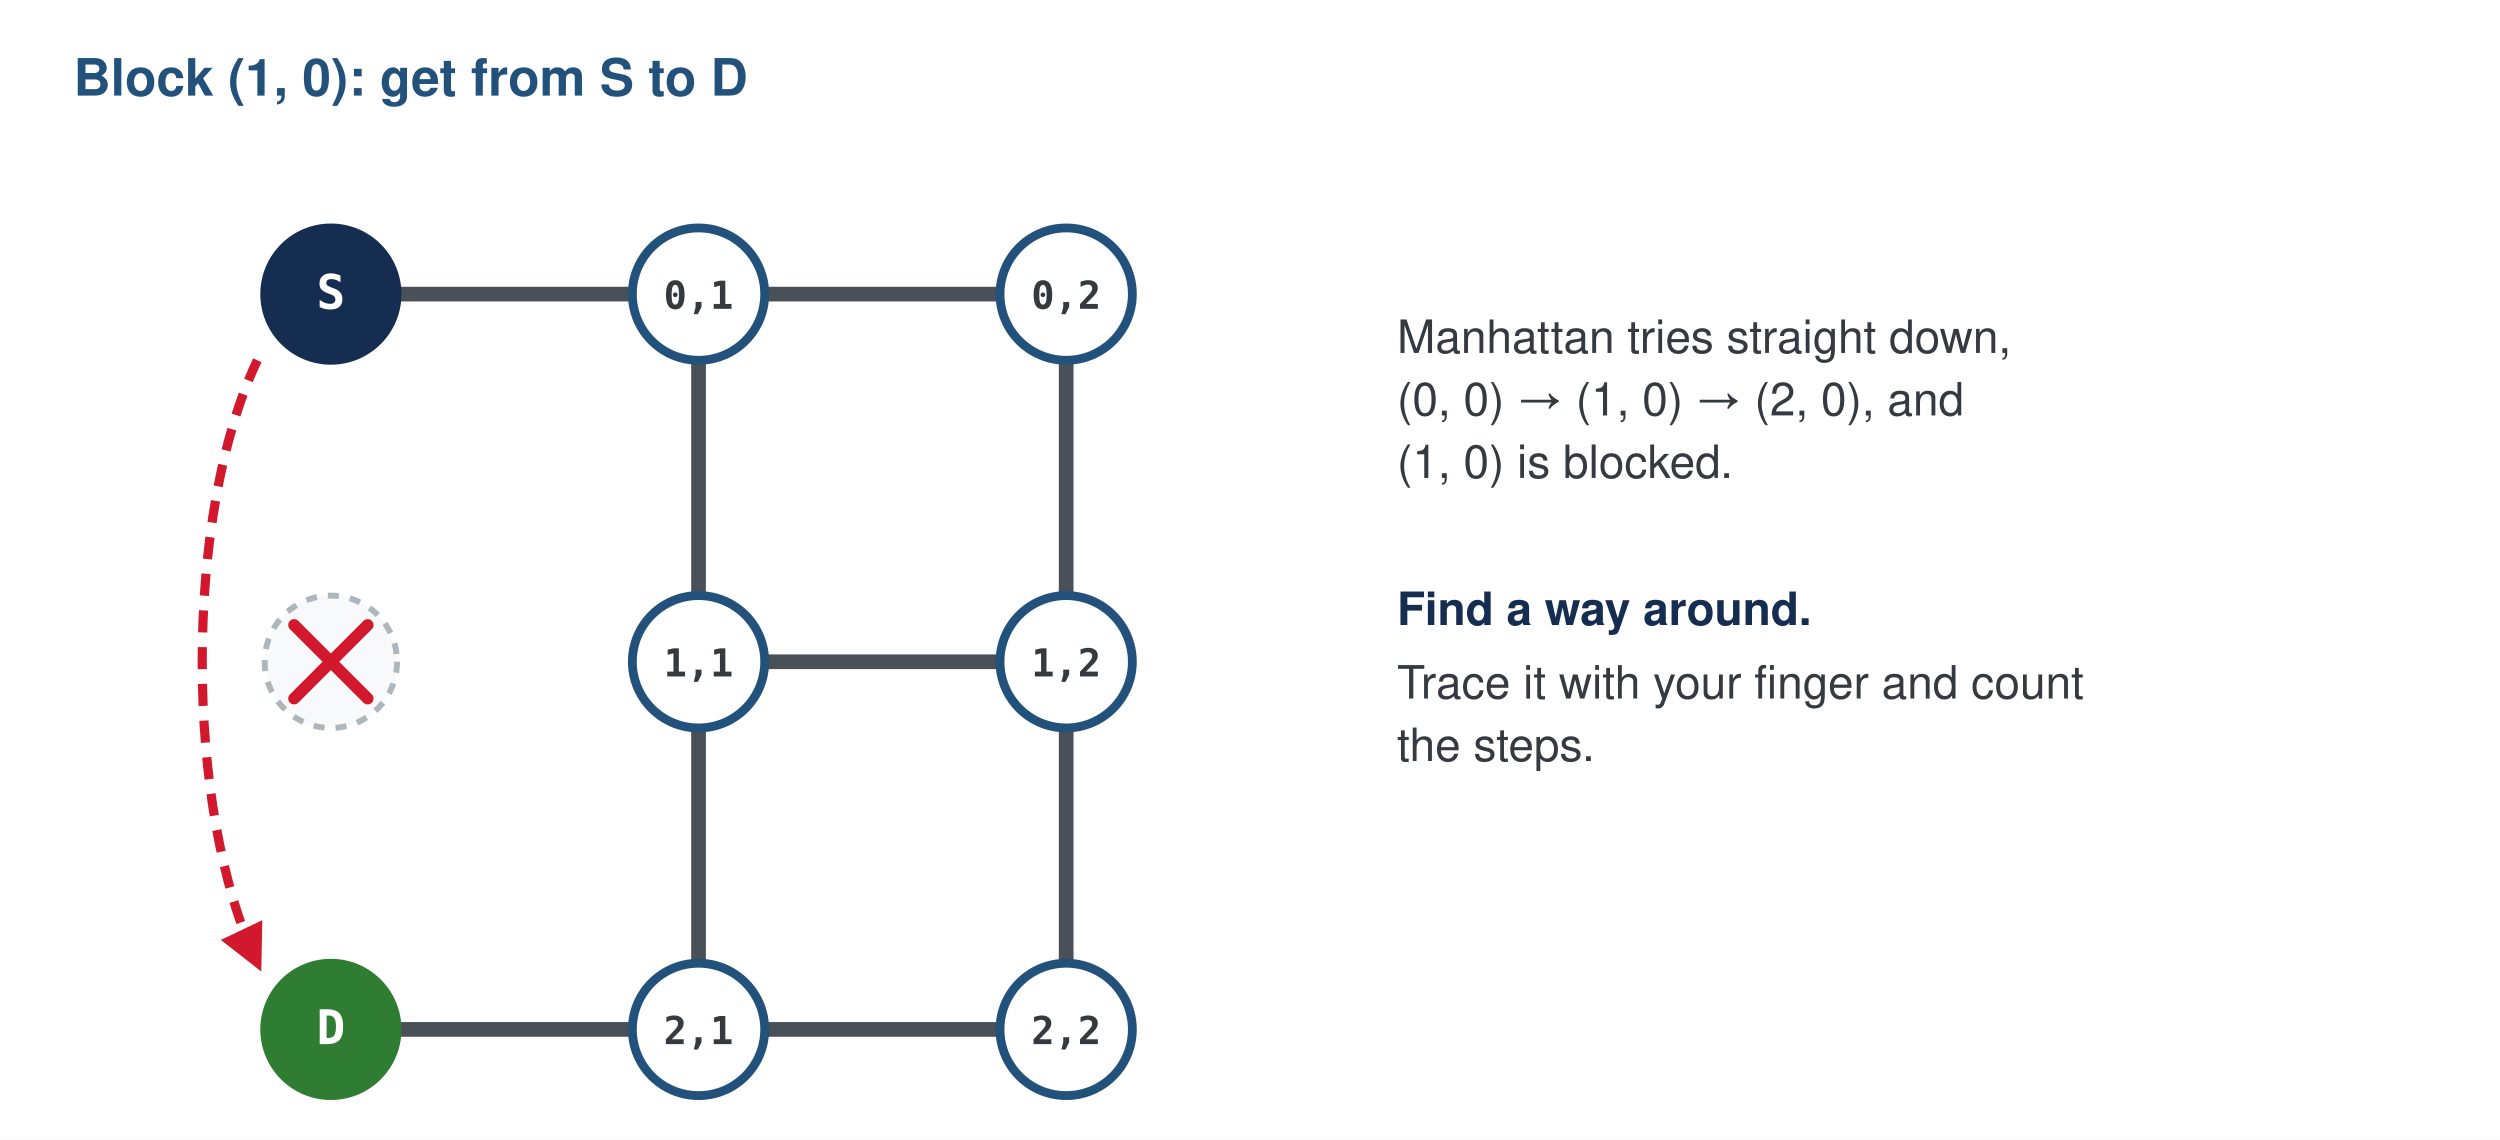
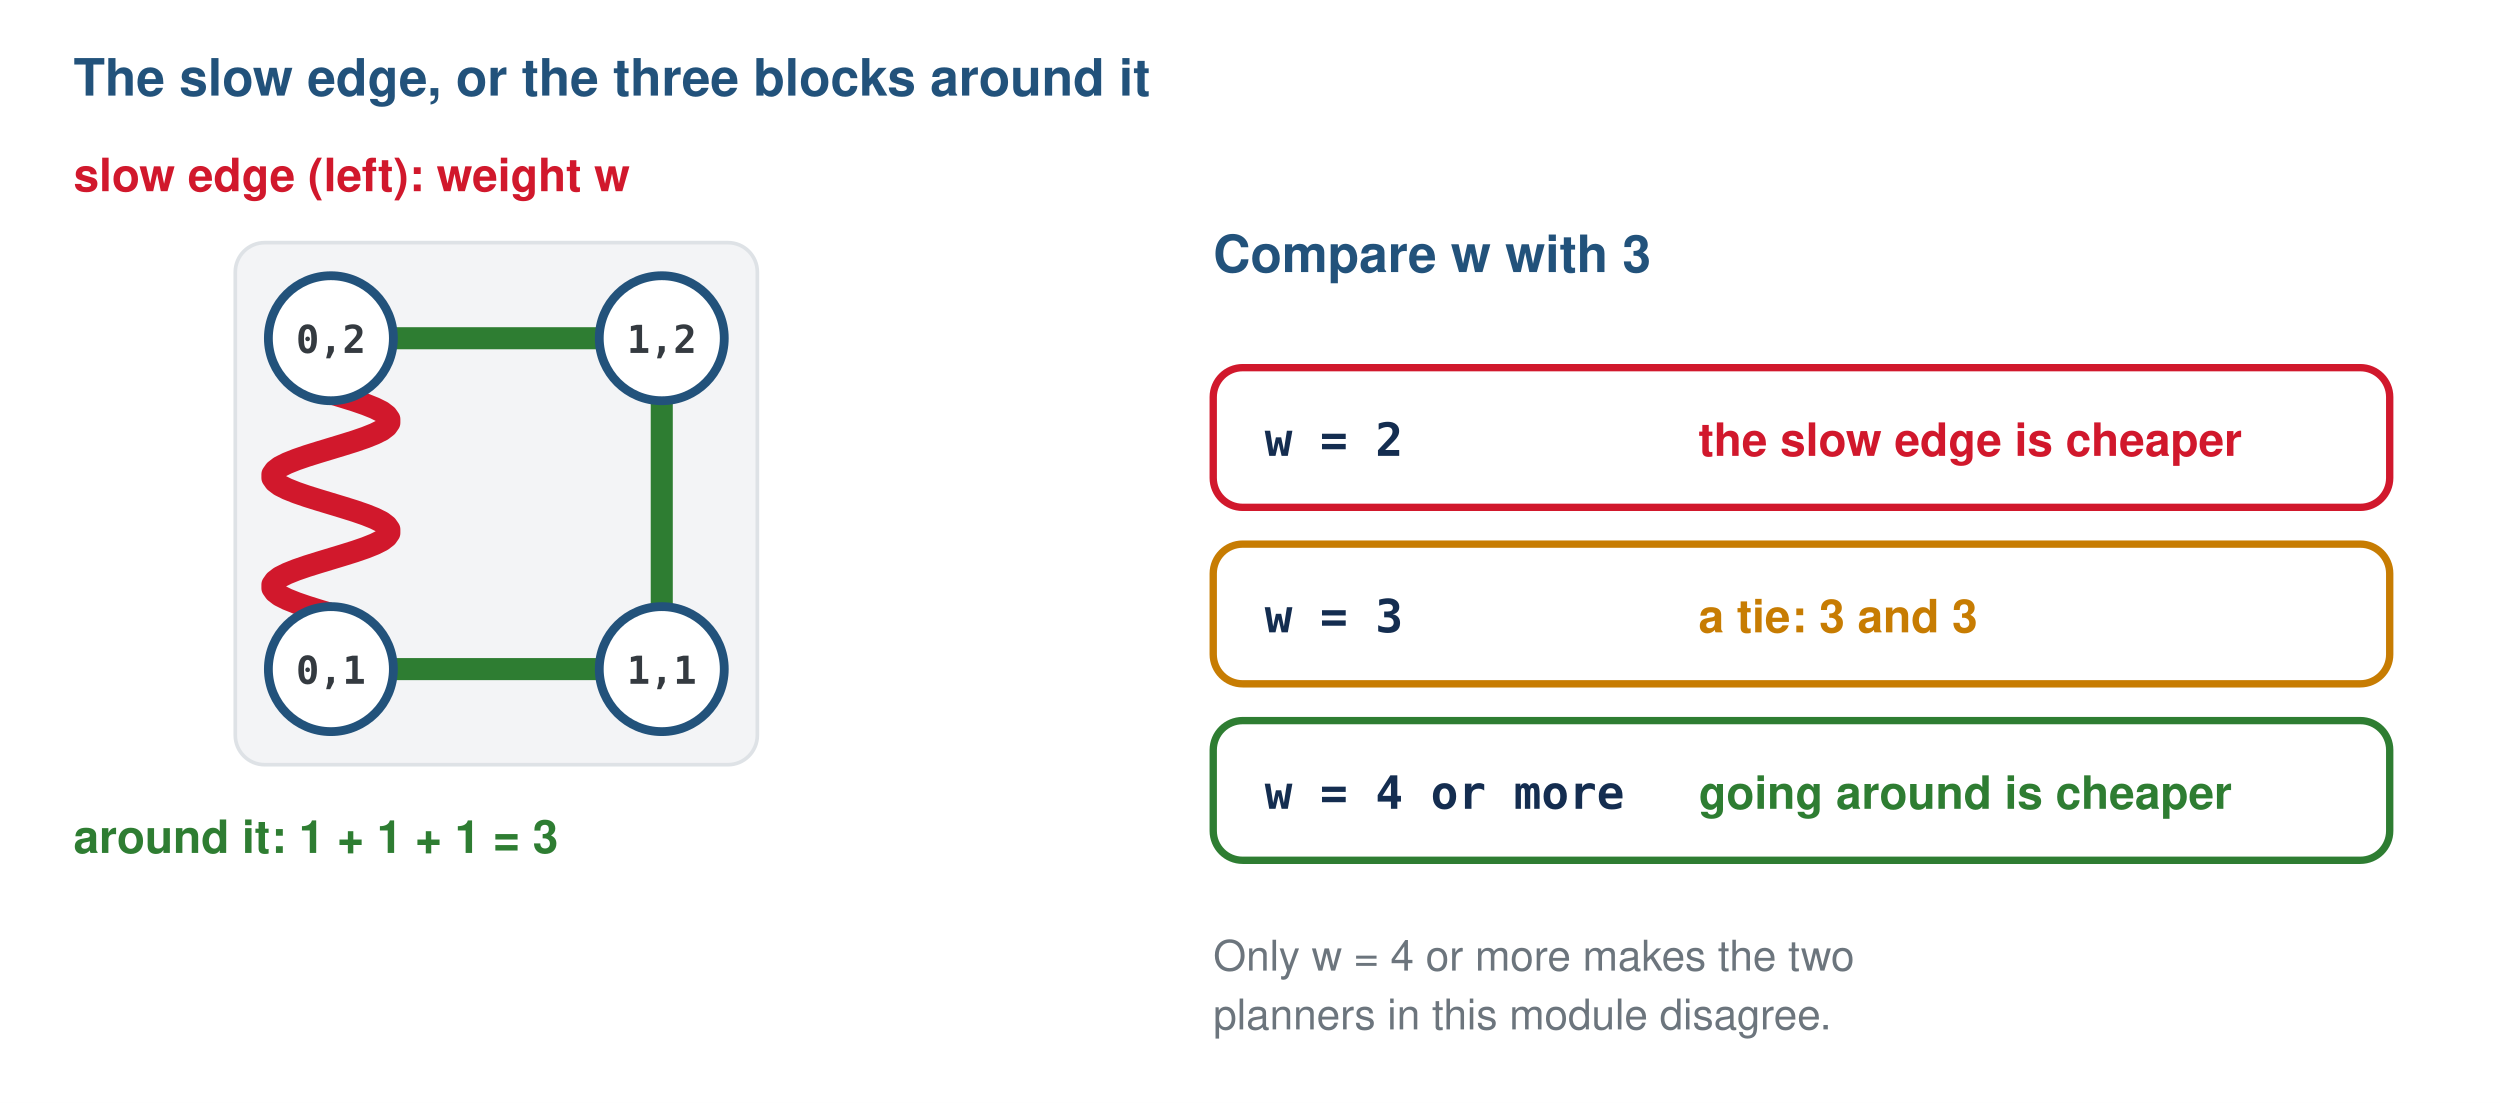
- <svg xmlns="http://www.w3.org/2000/svg" viewBox="0 0 680 310" width="680" height="310" role="img" aria-labelledby="fT fD">
+ <svg xmlns="http://www.w3.org/2000/svg" viewBox="0 0 680 300" width="680" height="300" role="img" aria-labelledby="fT fD">
  <style>
    .h   { font-family: Montserrat, Helvetica, Arial, sans-serif; font-size: 14px; font-weight: 700; fill: #22527B; }
    .n   { font-family: Montserrat, Helvetica, Arial, sans-serif; font-size: 12.5px; fill: #343A40; }
    .nb  { font-family: Montserrat, Helvetica, Arial, sans-serif; font-size: 12.5px; font-weight: 700; fill: #142D50; }
    .sm  { font-family: Montserrat, Helvetica, Arial, sans-serif; font-size: 11.5px; fill: #6C757D; }
    .ax  { font-family: Montserrat, Helvetica, Arial, sans-serif; font-size: 12px; font-weight: 700; fill: #6C757D; }
    .m   { font-family: ui-monospace, SFMono-Regular, Menlo, Consolas, monospace; font-size: 12.5px; font-weight: 700; fill: #142D50; }
    .ms  { font-family: ui-monospace, SFMono-Regular, Menlo, Consolas, monospace; font-size: 11.5px; font-weight: 600; fill: #343A40; }
  </style>
  <defs>
    <marker id="aB" viewBox="0 0 10 10" refX="8" refY="5" markerWidth="5" markerHeight="5" orient="auto-start-reverse">
      <path d="M0,0 L10,5 L0,10 z" fill="#22527B" />
    </marker>
    <marker id="aW" viewBox="0 0 10 10" refX="7" refY="5" markerWidth="4" markerHeight="4" orient="auto">
      <path d="M0,0 L10,5 L0,10 z" fill="#FFFFFF" />
    </marker>
    <marker id="aG" viewBox="0 0 10 10" refX="8" refY="5" markerWidth="5" markerHeight="5" orient="auto-start-reverse">
      <path d="M0,0 L10,5 L0,10 z" fill="#6C757D" />
    </marker>
    <marker id="aR" viewBox="0 0 10 10" refX="8" refY="5" markerWidth="5" markerHeight="5" orient="auto-start-reverse">
      <path d="M0,0 L10,5 L0,10 z" fill="#D1182C" />
    </marker>
    <marker id="aGr" viewBox="0 0 10 10" refX="8" refY="5" markerWidth="5" markerHeight="5" orient="auto-start-reverse">
      <path d="M0,0 L10,5 L0,10 z" fill="#2E7D32" />
    </marker>
    <marker id="pcArr" viewBox="0 0 10 10" refX="8" refY="5" markerWidth="7" markerHeight="7" orient="auto-start-reverse">
      <path d="M0,0 L10,5 L0,10 z" fill="#6C757D" />
    </marker>
    <marker id="pcDim" viewBox="0 0 10 10" refX="5" refY="5" markerWidth="8" markerHeight="8" orient="auto-start-reverse">
      <path d="M0,1 L5,5 L0,9" fill="none" stroke="#142D50" stroke-width="1.6" />
    </marker>
    <g id="pcXRP" stroke-linejoin="round">
      <rect x="-59" y="-80" width="8" height="40" fill="#C3C8CD" stroke="#5F666D" stroke-width="1.3" />
      <rect x="51" y="-80" width="8" height="40" fill="#C3C8CD" stroke="#5F666D" stroke-width="1.3" />
      <rect x="-59" y="-46" width="118" height="75" rx="8" fill="#D3D7DB" fill-opacity="0.92" stroke="#5F666D" stroke-width="1.5" />
      <rect x="-50" y="-38" width="100" height="58" rx="4" fill="#E9ECEF" fill-opacity="0.85" stroke="#9AA1A8" stroke-width="0.8" />
      <circle cx="-49" cy="-79" r="10" fill="#C3C8CD" stroke="#5F666D" stroke-width="1.3" />
      <circle cx="49" cy="-79" r="10" fill="#C3C8CD" stroke="#5F666D" stroke-width="1.3" />
      <circle cx="-49" cy="-79" r="4.5" fill="#F1EBDD" stroke="#8A7E62" stroke-width="0.8" />
      <circle cx="49" cy="-79" r="4.5" fill="#F1EBDD" stroke="#8A7E62" stroke-width="0.8" />
      <rect x="-56" y="-21" width="11" height="42" rx="3.5" fill="#2B2B2B" />
      <rect x="45" y="-21" width="11" height="42" rx="3.5" fill="#2B2B2B" />
      <line x1="-50.5" y1="-17" x2="-50.5" y2="17" stroke="#6C757D" stroke-width="1" />
      <line x1="50.5" y1="-17" x2="50.5" y2="17" stroke="#6C757D" stroke-width="1" />
      <rect x="-40" y="-30" width="6" height="12" rx="2" fill="#F05A28" />
      <rect x="34" y="-30" width="6" height="12" rx="2" fill="#F05A28" />
      <rect x="-24" y="-42" width="48" height="37" rx="2" fill="#D1182C" />
      <rect x="-6" y="-41" width="12" height="35" rx="1" fill="#2B2B2B" />
      <rect x="-26" y="22" width="15" height="13" rx="1.5" fill="#2B2B2B" />
      <rect x="-34" y="24" width="8" height="26" rx="2" fill="#AEB4BA" stroke="#5F666D" stroke-width="1" />
      <rect x="-16" y="-58" width="32" height="13" rx="2" fill="#AEB4BA" stroke="#5F666D" stroke-width="1" />
      <rect x="-18" y="-65" width="36" height="8" rx="1.5" fill="#B5172A" />
      <circle cx="-8" cy="-68" r="5.5" fill="#E4E7EA" stroke="#868E96" stroke-width="1" />
      <circle cx="8" cy="-68" r="5.5" fill="#E4E7EA" stroke="#868E96" stroke-width="1" />
      <circle cx="-6.5" cy="-60" r="4" fill="#FFD43B" stroke="#142D50" stroke-width="1.4" />
      <circle cx="6.5" cy="-60" r="4" fill="#FFD43B" stroke="#142D50" stroke-width="1.4" />
      <circle cx="0" cy="0" r="5" fill="#FFFFFF" stroke="#142D50" stroke-width="1.8" />
      <circle cx="0" cy="0" r="1.8" fill="#142D50" />
    </g>
    <g id="pcGhost" fill="none" stroke="#343A40" stroke-width="1.4" stroke-dasharray="4 3">
      <path d="M -51 -46 V -72 M 51 -46 V -72 M -59 -36 V -79 M 59 -36 V -79 M -59 -46 H 59" />
      <circle cx="-49" cy="-79" r="10" />
      <circle cx="49" cy="-79" r="10" />
      <rect x="-18" y="-65" width="36" height="8" rx="1.5" />
      <circle cx="-6.5" cy="-60" r="4.5" fill="#FFFFFF" stroke="#D1182C" stroke-width="2.4" stroke-dasharray="none" />
      <circle cx="6.5" cy="-60" r="4.5" fill="#FFFFFF" stroke="#D1182C" stroke-width="2.4" stroke-dasharray="none" />
    </g>
  </defs>
-   <rect width="680" height="310" fill="#FFFFFF" />
-   <text class="h" x="20" y="26">Block (1, 0): get from S to D</text>
-   <line x1="90" y1="80" x2="190" y2="80" stroke="#495057" stroke-width="4" />
-   <line x1="190" y1="80" x2="290" y2="80" stroke="#495057" stroke-width="4" />
-   <line x1="190" y1="80" x2="190" y2="180" stroke="#495057" stroke-width="4" />
-   <line x1="290" y1="80" x2="290" y2="180" stroke="#495057" stroke-width="4" />
-   <line x1="190" y1="180" x2="290" y2="180" stroke="#495057" stroke-width="4" />
-   <line x1="190" y1="180" x2="190" y2="280" stroke="#495057" stroke-width="4" />
-   <line x1="290" y1="180" x2="290" y2="280" stroke="#495057" stroke-width="4" />
-   <line x1="90" y1="280" x2="190" y2="280" stroke="#495057" stroke-width="4" />
-   <line x1="190" y1="280" x2="290" y2="280" stroke="#495057" stroke-width="4" />
-   <circle cx="90" cy="80" r="18" fill="#142D50" stroke="#142D50" stroke-width="2.4" />
-   <text class="ms" x="90" y="84" text-anchor="middle" style="font-size:13px;font-weight:800;fill:#FFFFFF">S</text>
-   <circle cx="190" cy="80" r="18" fill="#FFFFFF" stroke="#22527B" stroke-width="2.4" />
-   <text class="ms" x="190" y="84" text-anchor="middle" style="font-size:10.5px">0,1</text>
-   <circle cx="290" cy="80" r="18" fill="#FFFFFF" stroke="#22527B" stroke-width="2.4" />
-   <text class="ms" x="290" y="84" text-anchor="middle" style="font-size:10.5px">0,2</text>
-   <circle cx="90" cy="180" r="18" fill="#F8F9FA" stroke="#ADB5BD" stroke-width="1.6" stroke-dasharray="3 3" />
-   <path d="M 80 170 L 100 190 M 100 170 L 80 190" stroke="#D1182C" stroke-width="3.2" stroke-linecap="round" />
-   <circle cx="190" cy="180" r="18" fill="#FFFFFF" stroke="#22527B" stroke-width="2.4" />
-   <text class="ms" x="190" y="184" text-anchor="middle" style="font-size:10.5px">1,1</text>
-   <circle cx="290" cy="180" r="18" fill="#FFFFFF" stroke="#22527B" stroke-width="2.4" />
-   <text class="ms" x="290" y="184" text-anchor="middle" style="font-size:10.5px">1,2</text>
-   <circle cx="90" cy="280" r="18" fill="#2E7D32" stroke="#2E7D32" stroke-width="2.4" />
-   <text class="ms" x="90" y="284" text-anchor="middle" style="font-size:13px;font-weight:800;fill:#FFFFFF">D</text>
-   <circle cx="190" cy="280" r="18" fill="#FFFFFF" stroke="#22527B" stroke-width="2.4" />
-   <text class="ms" x="190" y="284" text-anchor="middle" style="font-size:10.5px">2,1</text>
-   <circle cx="290" cy="280" r="18" fill="#FFFFFF" stroke="#22527B" stroke-width="2.4" />
-   <text class="ms" x="290" y="284" text-anchor="middle" style="font-size:10.5px">2,2</text>
-   <path d="M 70 98 C 50 140, 50 220, 70 262" fill="none" stroke="#D1182C" stroke-width="2.5" stroke-dasharray="6 4" marker-end="url(#aR)" />
-   <text class="n" x="380" y="96">Manhattan tries straight down,</text>
-   <text class="n" x="380" y="113">(0, 0) → (1, 0) → (2, 0), and</text>
-   <text class="n" x="380" y="130">(1, 0) is blocked.</text>
-   <text class="nb" x="380" y="170">Find a way around.</text>
-   <text class="n" x="380" y="190">Trace it with your finger and count</text>
-   <text class="n" x="380" y="207">the steps.</text>
+   <rect width="680" height="300" fill="#FFFFFF" />
+   <text class="h" x="20" y="26">The slow edge, or the three blocks around it</text>
+   <rect x="64" y="66" width="142" height="142" rx="8" fill="#F3F4F6" stroke="#DEE2E6" />
+   <path d="M 90.0 182.0 L 90.2 181.0 L 90.9 180.0 L 91.9 179.0 L 93.2 178.0 L 94.6 177.0 L 96.1 176.0 L 97.4 175.0 L 98.5 174.0 L 99.1 173.0 L 99.2 172.0 L 98.7 171.0 L 97.5 170.0 L 95.6 169.0 L 93.1 168.0 L 90.0 167.0 L 86.7 166.0 L 83.5 165.0 L 80.6 164.0 L 78.1 163.0 L 76.1 162.0 L 74.8 161.0 L 74.1 160.0 L 74.1 159.0 L 74.8 158.0 L 76.1 157.0 L 78.1 156.0 L 80.6 155.0 L 83.5 154.0 L 86.7 153.0 L 90.0 152.0 L 93.3 151.0 L 96.5 150.0 L 99.4 149.0 L 101.9 148.0 L 103.9 147.0 L 105.2 146.0 L 105.9 145.0 L 105.9 144.0 L 105.2 143.0 L 103.9 142.0 L 101.9 141.0 L 99.4 140.0 L 96.5 139.0 L 93.3 138.0 L 90.0 137.0 L 86.7 136.0 L 83.5 135.0 L 80.6 134.0 L 78.1 133.0 L 76.1 132.0 L 74.8 131.0 L 74.1 130.0 L 74.1 129.0 L 74.8 128.0 L 76.1 127.0 L 78.1 126.0 L 80.6 125.0 L 83.5 124.0 L 86.7 123.0 L 90.0 122.0 L 93.3 121.0 L 96.5 120.0 L 99.4 119.0 L 101.9 118.0 L 103.9 117.0 L 105.2 116.0 L 105.9 115.0 L 105.9 114.0 L 105.2 113.0 L 103.9 112.0 L 101.9 111.0 L 99.4 110.0 L 96.5 109.0 L 93.3 108.0 L 90.0 107.0 L 86.9 106.0 L 84.4 105.0 L 82.5 104.0 L 81.3 103.0 L 80.8 102.0 L 80.9 101.0 L 81.5 100.0 L 82.6 99.0 L 83.9 98.0 L 85.4 97.0 L 86.8 96.0 L 88.1 95.0 L 89.1 94.0 L 89.8 93.0 L 90.0 92.0" fill="none" stroke="#D1182C" stroke-width="6" stroke-linejoin="round" />
+   <path d="M 90 182 L 180 182 L 180 92 L 90 92" fill="none" stroke="#2E7D32" stroke-width="6" stroke-linejoin="round" stroke-linecap="round" />
+   <circle cx="90" cy="182" r="17" fill="#FFFFFF" stroke="#22527B" stroke-width="2.4" />
+   <text class="ms" x="90" y="186" text-anchor="middle" style="font-size:10.5px">0,1</text>
+   <circle cx="90" cy="92" r="17" fill="#FFFFFF" stroke="#22527B" stroke-width="2.4" />
+   <text class="ms" x="90" y="96" text-anchor="middle" style="font-size:10.5px">0,2</text>
+   <circle cx="180" cy="182" r="17" fill="#FFFFFF" stroke="#22527B" stroke-width="2.4" />
+   <text class="ms" x="180" y="186" text-anchor="middle" style="font-size:10.5px">1,1</text>
+   <circle cx="180" cy="92" r="17" fill="#FFFFFF" stroke="#22527B" stroke-width="2.4" />
+   <text class="ms" x="180" y="96" text-anchor="middle" style="font-size:10.5px">1,2</text>
+   <text class="nb" x="20" y="52" style="fill:#D1182C">slow edge (left): weight w</text>
+   <text class="nb" x="20" y="232" style="fill:#2E7D32">around it: 1 + 1 + 1 = 3</text>
+   <text class="h" x="330" y="74">Compare w with 3</text>
+   <rect x="330" y="100" width="320" height="38" rx="8" fill="#FFFFFF" stroke="#D1182C" stroke-width="2" />
+   <text class="m" x="344" y="124">w = 2</text>
+   <text class="n" x="462" y="124" style="fill:#D1182C;font-weight:700">the slow edge is cheaper</text>
+   <rect x="330" y="148" width="320" height="38" rx="8" fill="#FFFFFF" stroke="#C77C02" stroke-width="2" />
+   <text class="m" x="344" y="172">w = 3</text>
+   <text class="n" x="462" y="172" style="fill:#C77C02;font-weight:700">a tie: 3 and 3</text>
+   <rect x="330" y="196" width="320" height="38" rx="8" fill="#FFFFFF" stroke="#2E7D32" stroke-width="2" />
+   <text class="m" x="344" y="220">w = 4 or more</text>
+   <text class="n" x="462" y="220" style="fill:#2E7D32;font-weight:700">going around is cheaper</text>
+   <text class="sm" x="330" y="264">Only w = 4 or more makes the two</text>
+   <text class="sm" x="330" y="280">planners in this module disagree.</text>
</svg>
